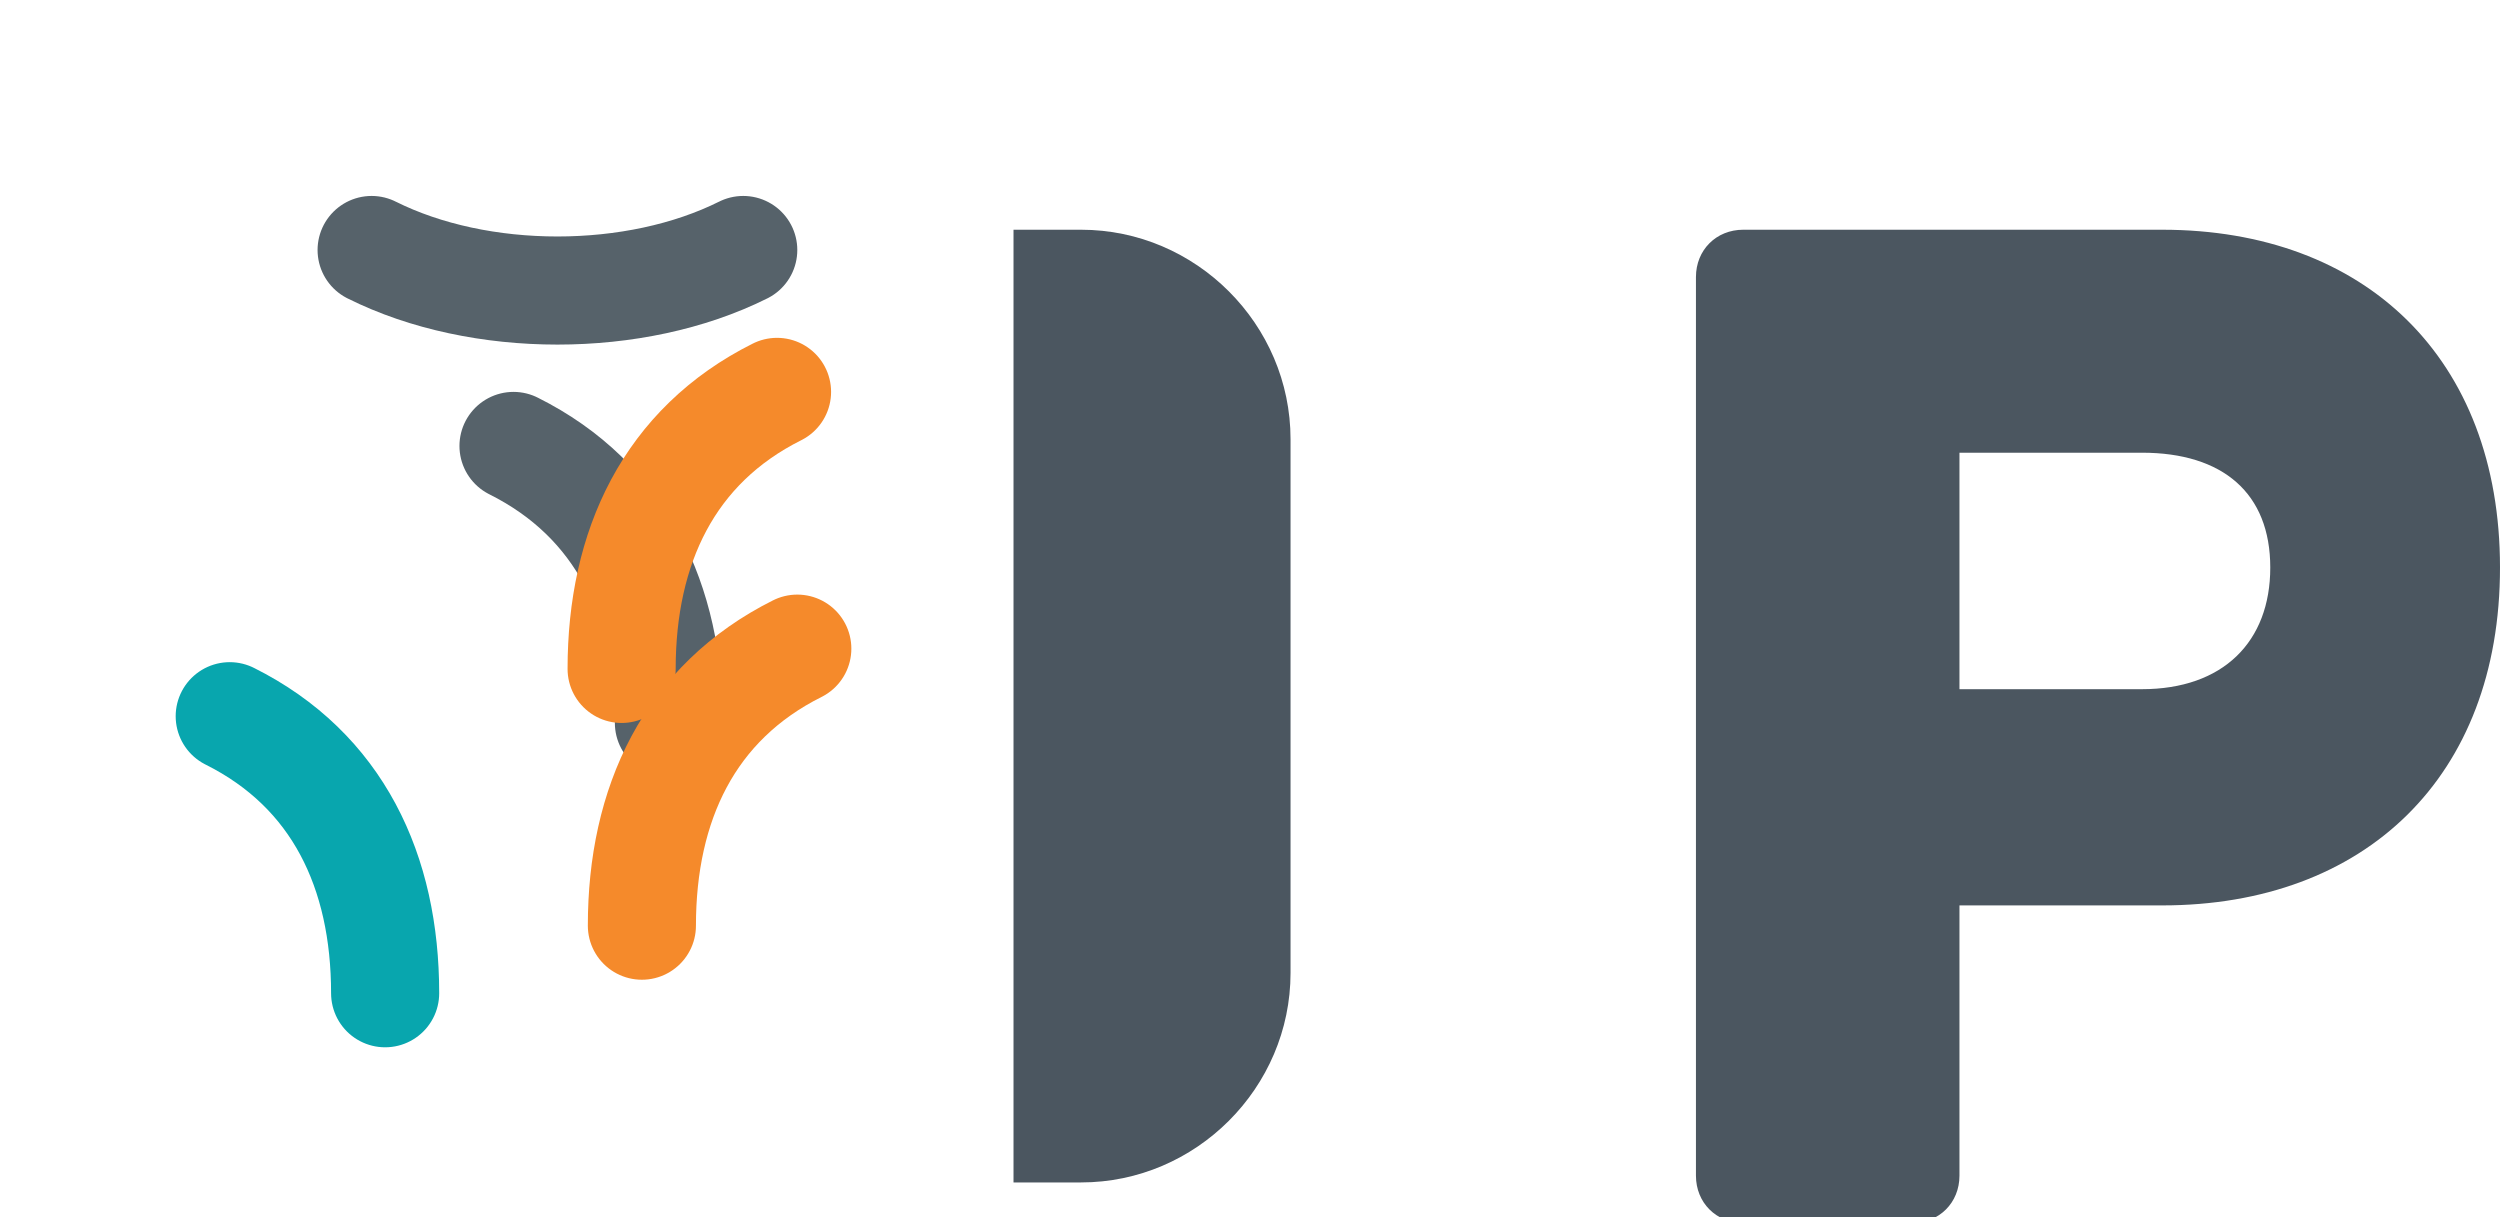
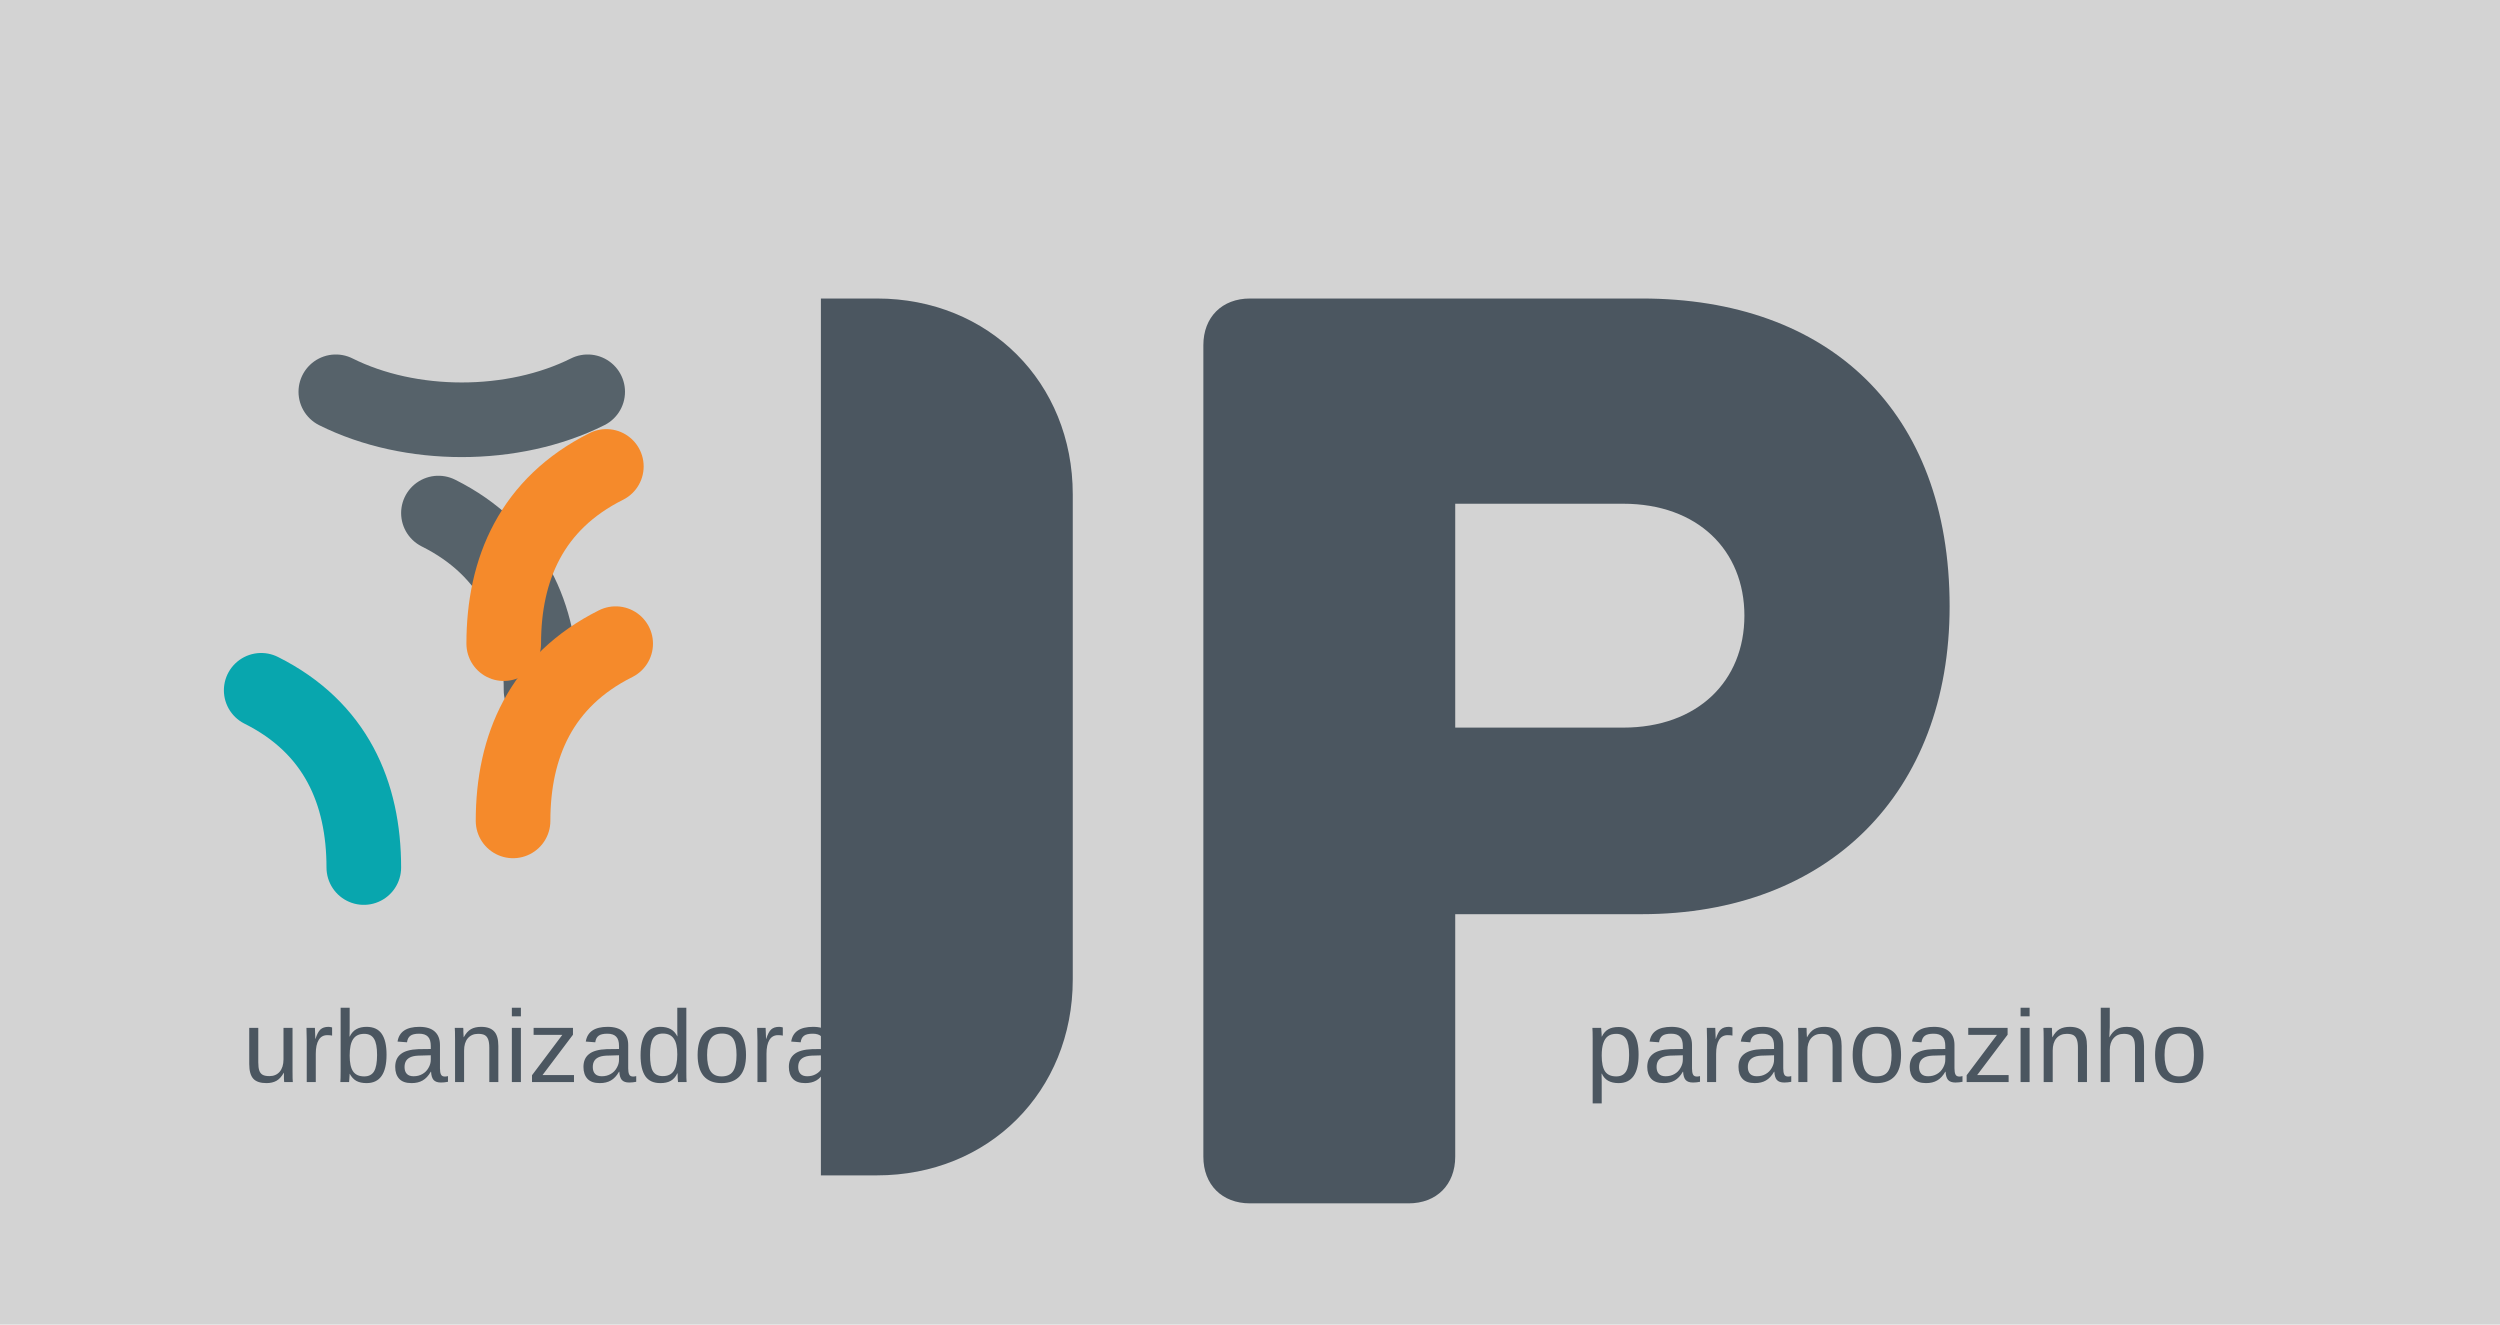
- <svg xmlns="http://www.w3.org/2000/svg" viewBox="0 0 370 180" role="img" aria-labelledby="title desc">
-   <g fill="none" stroke-linecap="round" stroke-width="16">
-     <path d="M34 106c16 8 23 23 23 41" stroke="#08A6AE" />
-     <path d="M76 66c16 8 23 23 23 41" stroke="#56626A" />
-     <path d="M118 96c-16 8-23 23-23 41" stroke="#F58A2B" />
-     <path d="M55 37c16 8 39 8 55 0" stroke="#56626A" />
-     <path d="M115 58c-16 8-23 23-23 41" stroke="#F58A2B" />
+ <svg xmlns="http://www.w3.org/2000/svg" width="268" height="142" viewBox="0 0 268 142" role="img" aria-labelledby="title desc">
+   <rect width="268" height="142" fill="#d3d3d3" />
+   <g fill="none" stroke-linecap="round" stroke-width="8">
+     <path d="M28 74c8 4 11 11 11 19" stroke="#08A6AE" />
+     <path d="M47 55c8 4 11 11 11 19" stroke="#56626A" />
+     <path d="M66 69c-8 4-11 11-11 19" stroke="#F58A2B" />
+     <path d="M36 42c8 4 19 4 27 0" stroke="#56626A" />
+     <path d="M65 50c-8 4-11 11-11 19" stroke="#F58A2B" />
  </g>
  <g fill="#4B5660">
-     <path d="M150 34h10c17 0 31 14 31 31v79c0 17-14 31-31 31h-10z" />
-     <path d="M258 34h62c30 0 50 19 50 50 0 31-20 50-50 50h-30v40c0 4-3 7-7 7h-25c-4 0-7-3-7-7V41c0-4 3-7 7-7zm32 33v35h27c12 0 19-7 19-18s-7-17-19-17z" />
+     <path d="M88 32h6c12 0 21 9 21 21v52c0 12-9 21-21 21h-6z" />
+     <path d="M134 32h42c20 0 33 12 33 33 0 20-13 33-33 33h-20v26c0 3-2 5-5 5h-17c-3 0-5-2-5-5V37c0-3 2-5 5-5zm22 22v24h18c8 0 13-5 13-12s-5-12-13-12z" />
  </g>
+   <text x="26" y="116" font-family="Instrument Sans, Arial, sans-serif" font-size="11" fill="#4B5660" letter-spacing="0">urbanizadora</text>
+   <text x="170" y="116" font-family="Instrument Sans, Arial, sans-serif" font-size="11" fill="#4B5660" letter-spacing="0">paranoazinho</text>
</svg>
